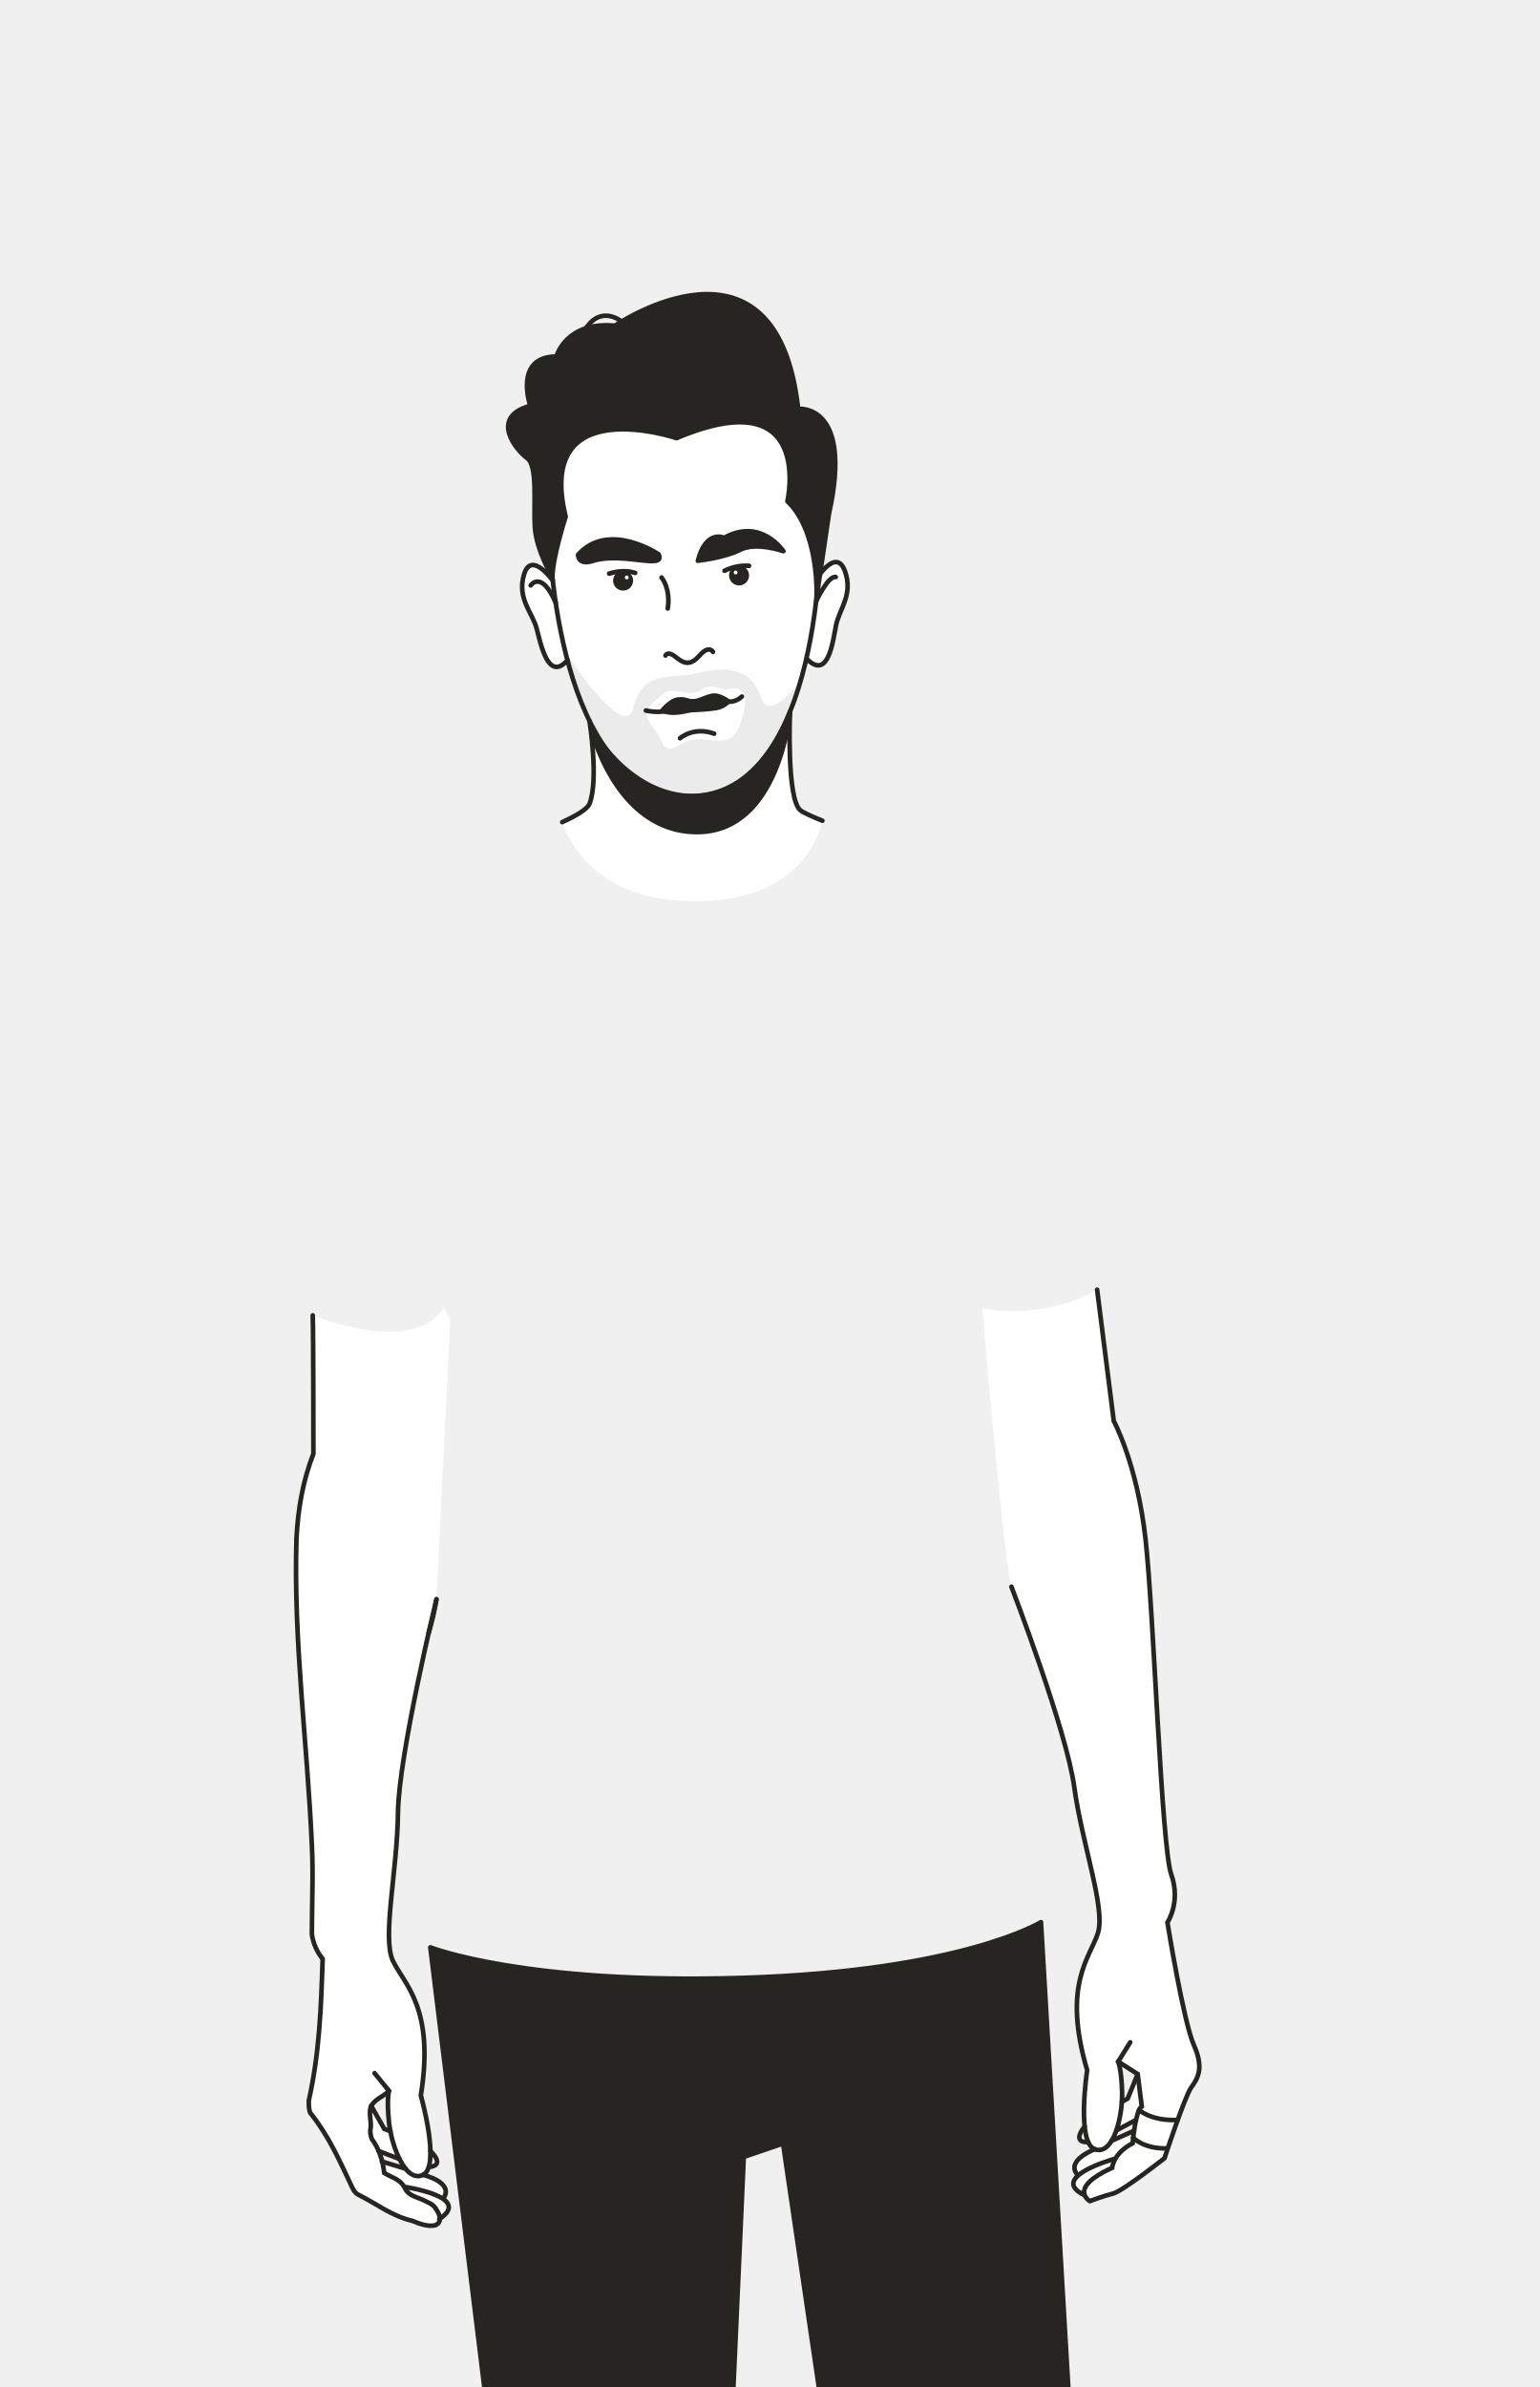
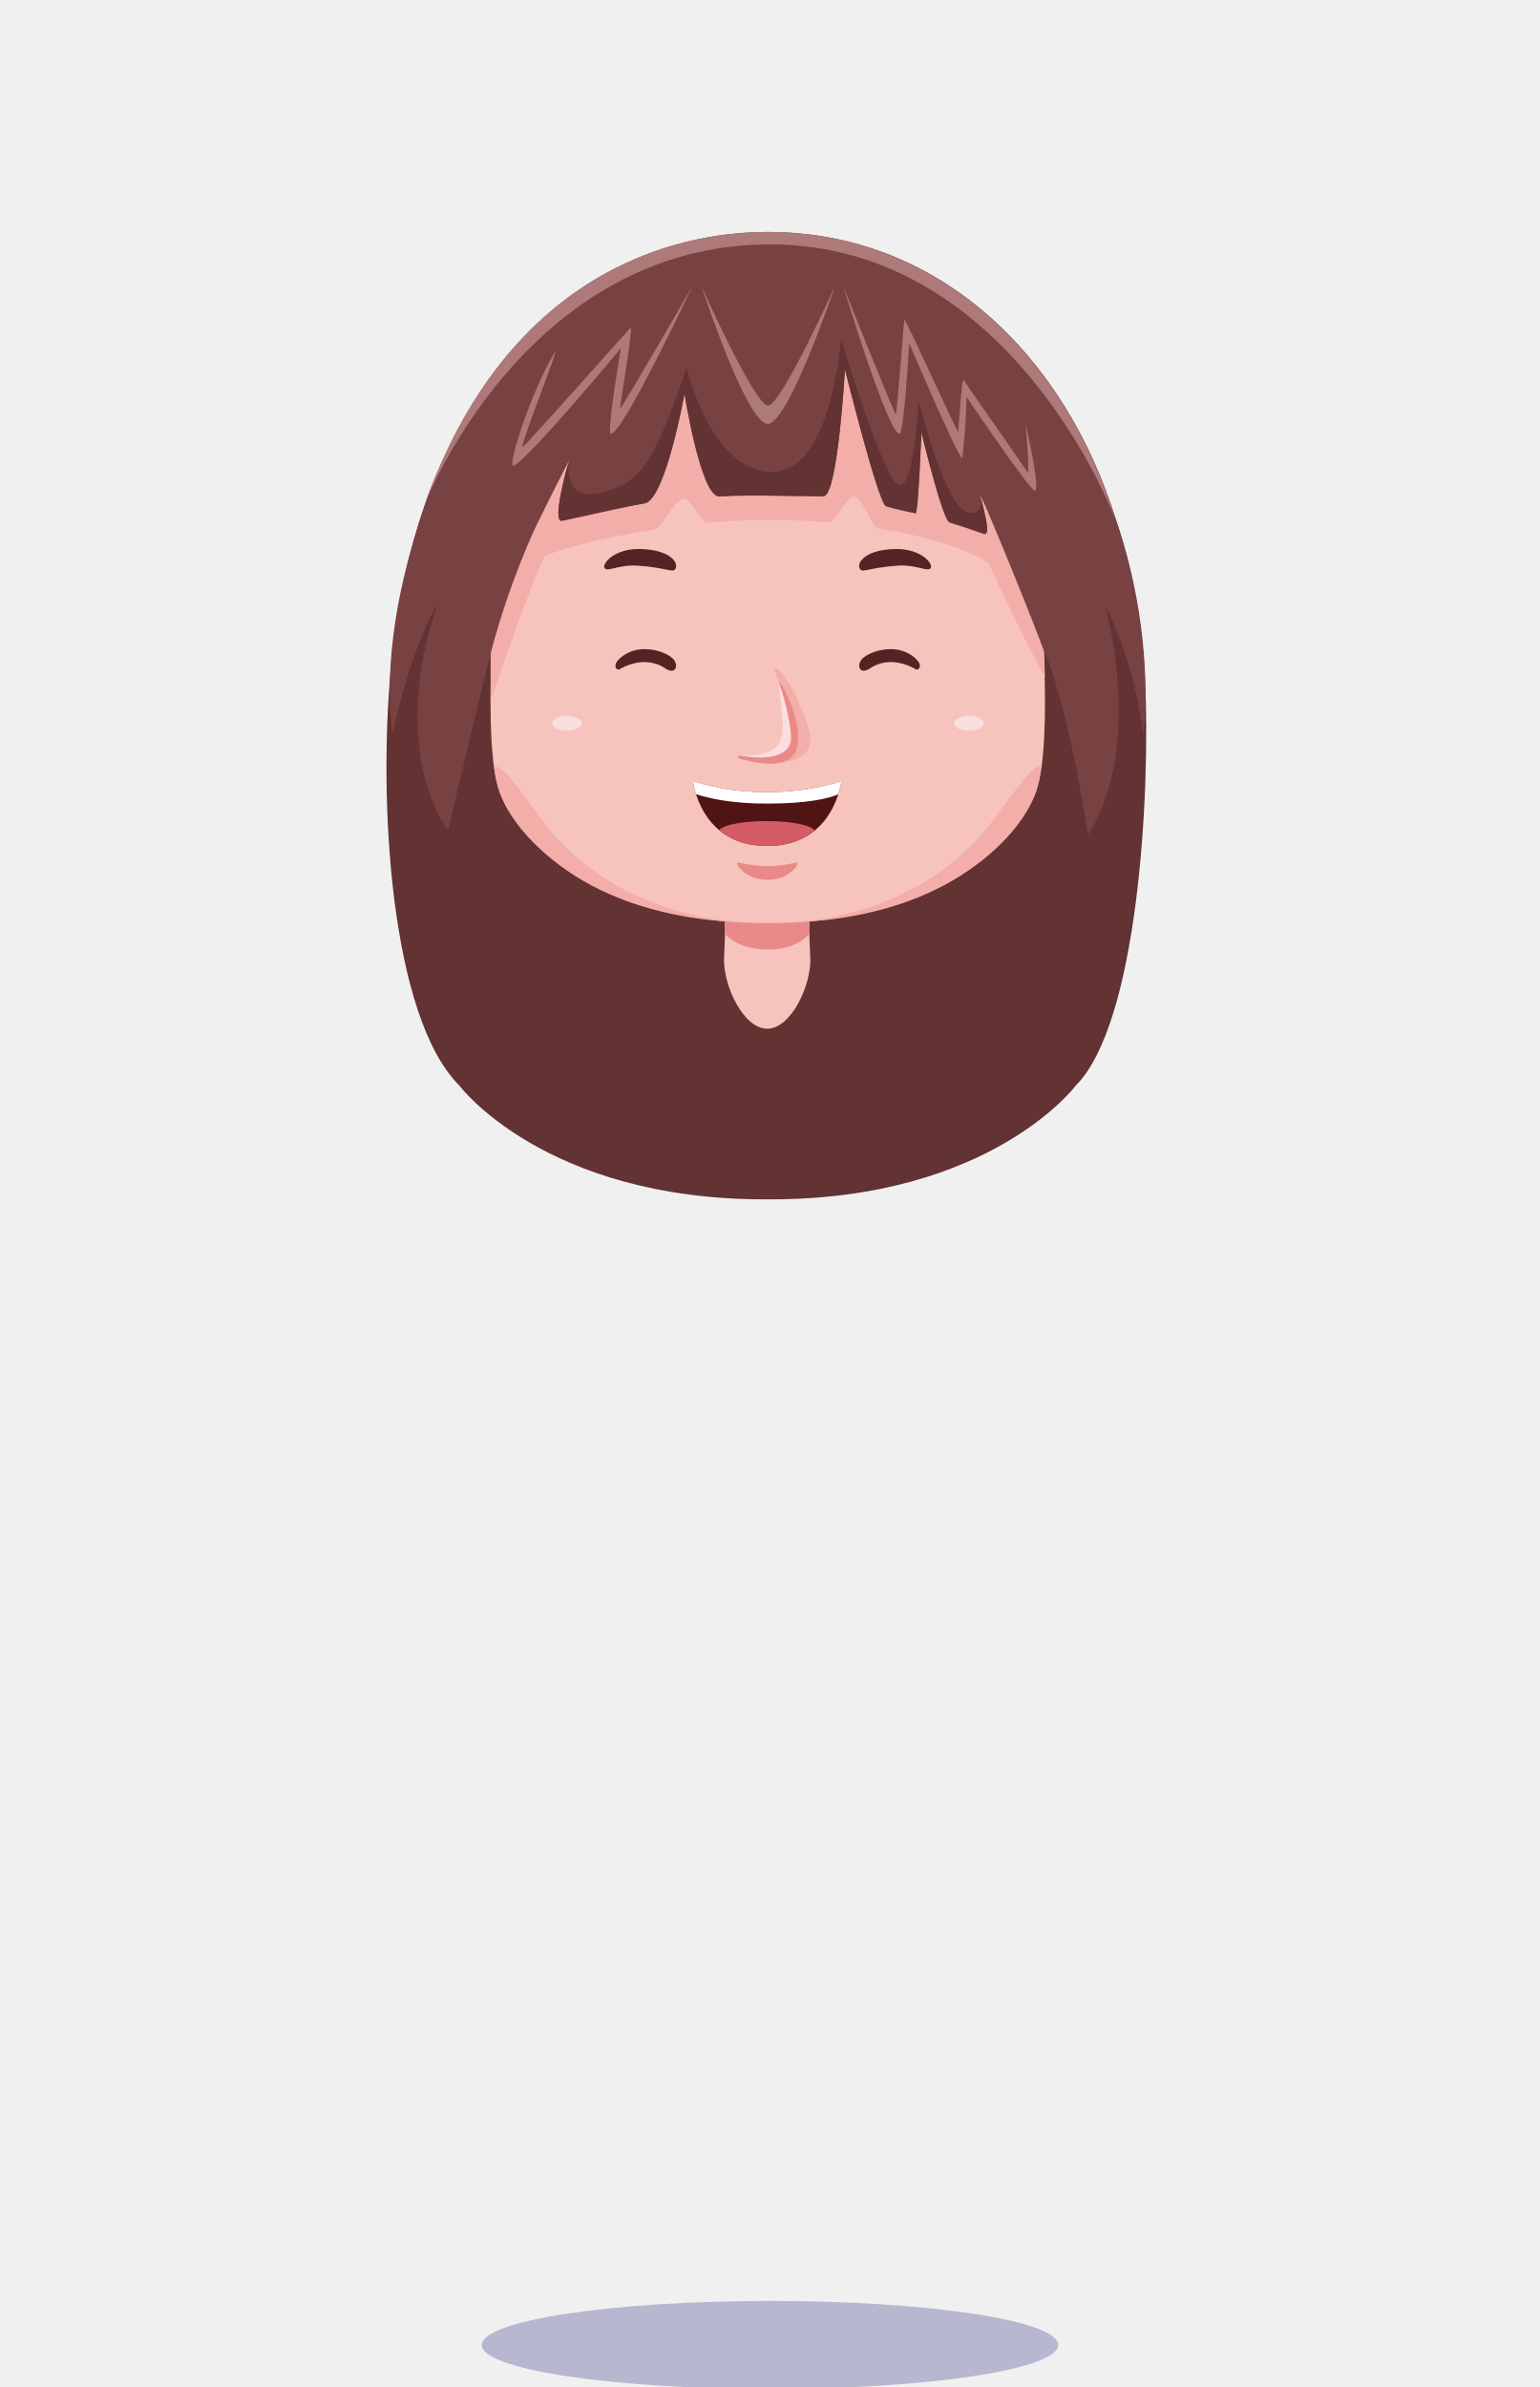
- <svg xmlns="http://www.w3.org/2000/svg" width="1000" height="1550" viewBox="0 0 1000 1550">
-   <path d="M279.44 1264.52s61.79 24.3 203.69 19.79S676 1248.13 676 1248.13l20.1 342.24-158.7-1.85-28.9-196.61-25.5 8.68-8.84 196.24-153.94-.22z" fill="#262521" stroke="#262521" stroke-linecap="round" stroke-linejoin="round" stroke-width="3" />
-   <path d="M451.33 585.23c66.8 0 80.13-40.94 82.73-52.29-7.38-3-12.66-5.4-14.4-6.89-8.94-7.67-6.65-63.81-6.65-63.81l-130.17 6s6.05 38.19 0 53.71c-1.4 3.58-8 8-17.42 12.8 4.58 12.68 22.29 50.48 85.91 50.48z" fill="#fff" />
-   <path d="M532.84 345s1.76 172-85 172-91-167-91-167l11.66-88.77h126.89z" fill="#fff" />
-   <path d="M530.25 375.93s12.66-20.62 18.37-5.27-3.69 25-5.74 35.5-5 35.46-18.61 22M359 377s-14-19.71-18.69-4 5.38 24.65 8.15 35 7.46 35 20.07 20.7" fill="#fff" />
-   <path d="M532.84 345s1.76 172-85 172-91-167-91-167" fill="none" stroke="#262521" stroke-linecap="round" stroke-miterlimit="10" stroke-width="3" />
-   <path d="M494.7 454.24c-6.78-22.94-26.51-21.42-45.73-16.3-22.47 2.48-32.25.13-38.21 23.56-7 16.05-37.27-28.12-43.89-39.16 18.05 107 123.3 135.72 153.37 18.73-.47.78-19.16 27.28-25.54 13.17zm-12.15 9.1c-4.55 24.66-17.78 16.24-29.85 16.6s-18.26 13.67-23.63.37c-4.06-10.07-18.05-15.95.19-28.48 6.67-7.79 17.29 1.84 25-3.39 8.77-6 13.26.34 19.3-1.1 12.58-3.01 10.88 10.37 8.99 16z" fill="#262521" opacity=".09" />
-   <path d="M530.27 388s2.07-42.5-18.93-62.5c0 0 18-79-72-41 0 0-92-31-72 51 0 0-8.6 26.45-8.6 39.45 0 0-10.4-17.45-11.4-32.45s2-40-5-45-24.93-26.62 2-34c0 0-11-32 17-32 0 0 6-23 38-20 0 0 105-72 119 54 0 0 36-4 20 68z" fill="#262521" stroke="#262521" stroke-linecap="round" stroke-linejoin="round" stroke-width="3" />
-   <path d="M403.67 208.81s-12.95-11-23.14 4.37M470.49 370.64a30.58 30.58 0 0115.92-3.22" fill="none" stroke="#262521" stroke-linecap="round" stroke-miterlimit="10" stroke-width="3" />
-   <path d="M508.73 357.91s-14.52-22.05-38.49-8.66c0 0-11.63-5.81-17.06 14.86 0 0 17.16-1.83 27.55-7.13s28 .93 28 .93z" fill="#262521" stroke="#262521" stroke-linecap="round" stroke-linejoin="round" stroke-width="3" />
-   <circle cx="479.95" cy="373.65" r="6.5" fill="#262521" />
-   <circle cx="477.72" cy="371.76" r="1.25" fill="#fff" />
-   <circle cx="404.64" cy="377.02" r="6.5" fill="#262521" />
-   <circle cx="406.99" cy="374.97" r="1.25" fill="#fff" />
-   <path d="M395.57 372.49c4.83-1.52 10.91-2.4 16.9-.47" fill="none" stroke="#262521" stroke-linecap="round" stroke-miterlimit="10" stroke-width="3" />
-   <path d="M427.65 359.89s-32.38-21.84-52.24.29c0 0-.26 7.13 9.46 4.06 19.48-6.14 47.87 6.18 42.78-4.35z" fill="#262521" stroke="#262521" stroke-linecap="round" stroke-miterlimit="10" stroke-width="3" />
-   <path d="M359 377s-14-19.71-18.69-4 5.38 24.65 8.15 35 7.46 35 20.07 20.7M530.25 375.93s12.66-20.62 18.37-5.27-3.69 25-5.74 35.5-5 35.46-18.61 22" fill="none" stroke="#262521" stroke-linecap="round" stroke-miterlimit="10" stroke-width="3" />
-   <path d="M432.16 425.68s1.36-3.4 6.71 1 9.42 5.8 15.53-1.13 8.6-2.25 8.6-2.25M441.63 479.37s8.82-7.84 22.15-2.94M419.41 461.4a41.09 41.09 0 008 .84c7.61 0 9.2-4.13 13.71-4.6s4.13 1.88 10.24 1.31 7.23-3.75 13.23-3.75 11.46 2.35 17.19-2.91" fill="none" stroke="#262521" stroke-linecap="round" stroke-linejoin="round" stroke-width="3" />
-   <path d="M427.39 462.24s6.45-8.61 12.34-9.42 6.75 1.36 10.85 1.08 8.41-3.53 13.2-3.71 11.49 4.89 11.49 4.89a15.15 15.15 0 01-10.06 6.17c-6.89 1.09-11.52 1-16 1.36s-11.53 3.8-21.77-.37" fill="#262521" />
-   <path d="M429.62 375s6.05 7.14 4 20.13" fill="none" stroke="#262521" stroke-linecap="round" stroke-linejoin="round" stroke-width="3" />
-   <path d="M513 462.24s-2.29 56.14 6.65 63.81c1.74 1.49 7 3.92 14.4 6.89" fill="none" stroke="#262521" stroke-linecap="round" stroke-miterlimit="10" stroke-width="3" />
-   <path d="M383.3 471.42s23.57 45.48 67.28 45.58S513 462.24 513 462.24s-6.6 78.06-60.31 78.07-69.39-68.89-69.39-68.89z" fill="#262521" stroke="#262521" stroke-linecap="round" stroke-linejoin="round" stroke-width="3" />
-   <path d="M344.63 380.15s6.77-10.36 16.21 11.11M530 390.4s7.86-16.84 12.73-15.7M382.84 468.2s6.05 38.19 0 53.71c-1.29 3.3-7.84 7.4-17.72 11.94" fill="none" stroke="#262521" stroke-linecap="round" stroke-miterlimit="10" stroke-width="3" />
-   <path d="M287.69 1428.1c6.32-10.21-12.92-15.86-12.92-15.86 1.76-.87 2.94-2.68 3.69-5.12 11.34-.8 1.19-10.22 1.05-10.36-.35-15.31-6.22-36.06-6.22-36.06 9.27-57.26-11.13-72.31-18.17-87.51a23 23 0 01-1.62-5.39l5.07-94.64s13.72-110.92 24.87-134.67c.6-12.09 1.78-36.18 3.1-63 2.65-53.92 5.84-118.78 5.84-118.78l-4.11-7.63c-20.13 32-85.17 5-85.17 5v90.56s-11.56 29.6-10.81 78.71 14.9 199.37 10.81 218.06 6.38 30.65 6.38 30.65-2.2 65.23-7 81.17.37 21.88 5.19 27.07 23 43.39 23 43.39 29.67 17.8 36 18.54 15.58 3 15.58 3a8.28 8.28 0 002.92-4.4l.12.14c12.71-8.88 2.4-12.87 2.4-12.87zm-35.08-70.37s-1.57 5.19 0 20.4c.2 1.87.5 3.89.92 6l-4-1.7-8.5-15zm-4.11 45l-.93-4.4s9.81 2.31 11.2 3.1l2.18 6.06z" fill="#fff" />
-   <path d="M283.44 1038.49s-24.61 101.2-25 138.66-10.38 80.83-3.33 96 27.44 30.25 18.17 87.51c0 0 13 45.83 1.48 51.54s-20.58-18.91-22.16-34.11 0-20.4 0-20.4l-9.36-11.49" fill="none" stroke="#262521" stroke-linecap="round" stroke-miterlimit="10" stroke-width="3" />
-   <path d="M252.61 1357.73c-4.09 4.29-10.09 5.29-12.09 11.29-1 5 1 9 0 14a12.68 12.68 0 001 6c5 7 7 14 8 22 5 3 10 4 13 9 2 5 6 6 11 8 4 2 8 3 10 7 2 3 4 8-1 10-5 1-10-1-15-3-13-3-23-11-35-17-2-1-3-3-4-5-8-17-15-33-27-48-1-2-1-5-1-8 7-31 8-61 9-92a32.87 32.87 0 01-7-16c0-19 1-39 0-58-3-67-12-132-10-199 1-19 4-37 11-55 0 0 0-78-.42-89.89M283.44 1038.49a162.09 162.09 0 01-5.11 21.92" fill="none" stroke="#262521" stroke-linecap="round" stroke-miterlimit="10" stroke-width="3" />
-   <path fill="none" stroke="#262521" stroke-linecap="round" stroke-miterlimit="10" stroke-width="3" d="M241.03 1367.37l8.5 15.03 3.97 1.55M279.5 1396.76s10.39 9.55-1 10.36M245.86 1396.76l13.55 5.18M247.98 1403.57l15.37 4.67M274.77 1412.24s19.78 4.64 13.47 14.85M263.35 1420.17s44 6.42 21.88 20.81" />
-   <path d="M704.21 1425.39l.11-.15a8.3 8.3 0 003.45 4s8.92-3.37 15.08-4.9 33.35-22.92 33.35-22.92 13.22-40.18 17.35-45.93 8.53-12.3 1.75-27.51-17.18-79.64-17.18-79.64 8.88-13.19 2.48-31.21-11.26-168.87-16.7-217.69-20.63-76.73-20.63-76.73l-10.81-85.29c-35.9 20.67-74.55 12.21-74.55 12.21s12 143.46 18.39 179.36c14.06 22.16 40.68 127.35 40.68 127.35l16.94 93.26a23.59 23.59 0 01-.93 5.54c-5.08 16-23.42 33.47-7 89.11 0 0-3.22 21.32-1.64 36.56-.13.15-9 10.77 2.35 10.14 1 2.32 2.45 4 4.3 4.62 0 0-18.38 8-10.82 17.35-.02 0-9.76 5.26 4.03 12.47zm34.59-78.58l-6.53 16-3.76 2.19c.15-2.12.2-4.16.16-6-.35-15.28-2.57-20.23-2.57-20.23zm-14.7 42.32l1.39-6.29c1.28-1 10.73-4.47 10.73-4.47l-.38 4.48z" fill="#fff" />
-   <path d="M735.06 1389.71c.06-2.22.18-4.44.41-6.66l-6.06 3.24q2.78 1.8 5.65 3.42z" fill="#262521" opacity=".09" />
-   <path d="M726.1 1338.7l12.7 8.11 2.66 21c-4.19 2.4-5.93 23.93-5.93 23.93-12.64 6.46-13.31 15.89-13.31 15.89-29.32 13.43-14.45 21.64-14.45 21.64s8.92-3.37 15.08-4.9 33.35-22.92 33.35-22.92 13.22-40.18 17.35-45.93 8.53-12.3 1.75-27.51-17.18-79.64-17.18-79.64 8.88-13.19 2.48-31.21-11.26-168.87-16.7-217.69-20.63-76.73-20.63-76.73l-10.81-85.29" fill="none" stroke="#262521" stroke-linecap="round" stroke-miterlimit="10" stroke-width="3" />
-   <path d="M656.81 1030.33s35.71 92.85 40.79 130 20.46 78.89 15.39 94.86-23.42 33.47-7 89.11c0 0-7.12 47.09 5 51.32s18-21.35 17.69-36.64-2.57-20.23-2.57-20.23l7.84-12.58" fill="none" stroke="#262521" stroke-linecap="round" stroke-miterlimit="10" stroke-width="3" />
-   <path fill="none" stroke="#262521" stroke-linecap="round" stroke-miterlimit="10" stroke-width="3" d="M738.8 1346.81l-6.53 15.98-3.75 2.03M704.34 1380.8s-9.1 10.78 2.34 10.15M737.71 1376.57l-12.79 6.84M736.47 1383.6l-14.66 6.56M711 1395.57s-19.05 7.09-11.49 16.42M723.31 1402s-42.9 11.92-19.1 23.4M739.69 1370.12s8 7.36 25.09 6.45M735.89 1388.16s7 7.44 22.11 6.87" />
+ <svg xmlns="http://www.w3.org/2000/svg" version="1.1" id="Layer_1" x="0px" y="0px" viewBox="0 0 1000 1550" style="enable-background:new 0 0 1000 1550;" xml:space="preserve">
+   <style type="text/css">
+ 	.st0{fill:#262521;stroke:#262521;stroke-width:3;stroke-linecap:round;stroke-linejoin:round;}
+ 	.st1{fill:none;stroke:#262521;stroke-width:3;stroke-linecap:round;stroke-miterlimit:10;}
+ 	.st2{fill:none;stroke:#000000;stroke-width:10;stroke-miterlimit:10;}
+ 	.st3{fill:#B8B7D0;}
+ 	.st4{fill:#633232;}
+ 	.st5{fill:#F7C4BD;}
+ 	.st6{fill:#E98A88;}
+ 	.st7{fill:#F3AEA9;}
+ 	.st8{fill:#FBDFDE;}
+ 	.st9{fill:#794242;}
+ 	.st10{fill:#AE7979;}
+ 	.st11{fill:#552323;}
+ 	.st12{fill:#511414;}
+ 	.st13{fill:#D45C66;}
+ 	.st14{fill:#FFFFFF;}
+ </style>
+   <path class="st0" d="M1881.3,166.1" />
+   <path class="st1" d="M2240.3,543.1c0,0-14-19.7-18.7-4s5.4,24.7,8.2,35c2.8,10.4,7.5,35,20.1,20.7 M2411.6,542.1  c0,0,12.7-20.6,18.4-5.3s-3.7,25-5.7,35.5s-5,35.5-18.6,22" />
+   <path class="st1" d="M2225.9,546.3c0,0,6.8-10.4,16.2,11.1 M2411.3,556.5c0,0,7.9-16.8,12.7-15.7 M2264.1,634.3c0,0,6.1,38.2,0,53.7  c-1.3,3.3-7.8,7.4-17.7,11.9" />
+   <path class="st1" d="M1881.3,166.1" />
+   <path class="st1" d="M2122.3,1533.5l8.5,15l4,1.6 M2160.8,1562.9c0,0,10.4,9.6-1,10.4 M2127.2,1562.9l13.6,5.2 M2129.3,1569.7  l15.4,4.7 M2156.1,1578.4c0,0,19.8,4.6,13.5,14.8 M2144.7,1586.3c0,0,44,6.4,21.9,20.8" />
+   <g>
+     <line class="st2" x1="2122.3" y1="362.1" x2="1621.2" y2="362.1" />
+     <line class="st2" x1="2122.3" y1="716.2" x2="1621.2" y2="716.2" />
+     <line class="st2" x1="2122.3" y1="66.9" x2="2122.3" y2="366" />
+     <line class="st2" x1="2660.1" y1="66.9" x2="2660.1" y2="366" />
+     <line class="st2" x1="2122.3" y1="1767.4" x2="1621.2" y2="1767.4" />
+     <line class="st2" x1="3161.2" y1="362.1" x2="2660.1" y2="362.1" />
+     <line class="st2" x1="3161.2" y1="716.2" x2="2660.1" y2="716.2" />
+     <line class="st2" x1="3161.2" y1="1767.4" x2="2660.1" y2="1767.4" />
+   </g>
+   <ellipse class="st3" cx="500" cy="1522.7" rx="187.2" ry="28.6" />
+   <g>
+     <path class="st4" d="M699.2,280.5l-198.9-88.7h-3.7l-198.9,88.7c0,0-33.5,47.4-43.8,153c-8.3,85.1-0.7,226.2,44.3,271.3   c0,0,55.1,74,198.4,74h3.7c143.4,0,198.4-74,198.4-74c40-40.2,48.5-187.5,44.9-263.7C738.9,341.2,699.2,280.5,699.2,280.5z" />
+     <path class="st5" d="M526.2,621.9c-0.8-17.5-0.8-23.7-0.8-23.7s-9.5-4.6-27.2-4.6s-27.2,4.6-27.2,4.6s0,6.2-0.8,23.7   s12.4,46.1,28,46.1C513.8,668.1,527,639.4,526.2,621.9z" />
+     <path class="st6" d="M470.6,596.3v9.9c0,0,7.7,10.4,27.9,10.4c20.2,0,27.2-10.4,27.2-10.4v-9.9H470.6z" />
+     <path class="st5" d="M498.6,211.3c158.3,0,176.1,163.5,176.1,163.5s9.9,105.4-1.8,139.1c-11,31.5-62.5,85.5-174.3,85.5   c-111.7,0-163.3-54-174.3-85.5c-11.8-33.7-1.8-139.1-1.8-139.1S340.2,211.3,498.6,211.3z" />
+     <path class="st7" d="M318.6,455.1c0,0,27.5-80.7,35.2-94c12.1-5.4,39.4-12.2,70.4-17.1c6.5-1,13-19.2,19.8-20.1   c5.2-0.6,10.6,16,15.8,15.6c12.7-1.2,25.3-1.9,37-1.9c14.3,0,27.8,0.6,40.2,1.6c6.8,0.6,11.9-17.4,18.2-16.6   c4.8,0.6,10.9,19.9,15.4,20.6c37.5,6,62.3,15.7,71.6,22.8c18.5,40.8,28.7,59.4,36.3,73.8c0,0,0.2-64.9-17.9-98.6   c-15.3-41.7-76.4-113.9-174-113.9c-82.5,0-167.9,101.3-167.9,181.7C318.6,423.5,318.6,443.8,318.6,455.1z" />
+     <path class="st7" d="M352.7,533.3c28,37.5,78.6,66.1,145.9,66.1c-32.7,0-105.7-3.2-154.1-54.4c-15.9-16.9-22.1-31.4-23.7-47.5   C327.4,498.3,333.3,507.3,352.7,533.3z" />
+     <path class="st7" d="M644.3,533.3c-28,37.5-78.6,66.1-145.9,66.1c32.7,0,105.7-3.2,154.1-54.4c15.9-16.9,22.1-31.4,23.7-47.5   C669.6,498.3,663.7,507.3,644.3,533.3z" />
+     <path class="st8" d="M377.7,469.7c0,2.6-4.3,4.8-9.6,4.8s-9.6-2.1-9.6-4.8c0-2.6,4.3-4.8,9.6-4.8S377.7,467,377.7,469.7z" />
+     <path class="st9" d="M724.8,337.8c-33.1-107.1-115.3-187.2-226.2-187.2c-63.5,0-169.6,28.5-222.5,176.7   c-22.1,64.3-25.8,112.4-21.3,149.5c5.4-23.6,14.5-59,29.4-84.8c-31,91.2,1.9,140.9,6.8,147c18.5-79.1,28.3-117.3,28.3-117.3   c12-45,28.9-80.3,28.9-80.3s24.5-49.7,21.1-41.1c-0.8,2-11.5,40.2-4.1,37.9c11.4-2.3,33.7-7.7,53.5-11.3   c13.5-2.5,25.8-71.2,25.8-71.2s10.5,65.9,22.2,66.7c23.5-1.2,39.4-0.1,68.1-0.1c9.3,0,13.9-82.5,13.9-82.5s21.6,87.3,26.7,89   c6.2,2,12.7,3.1,19.1,4.6c1.8,0.4,3.8-52.6,3.8-52.6s13.7,57.1,18.3,58.5c5.9,1.8,16.3,5.3,22.2,7.4c5.4,2-0.8-17.6-1.5-22.3   c-5.2-16,28,64.4,40.3,97.4c1.1,2.8,13.4,25.6,29.1,120.2c36.9-58.7,10.9-148.5,10.9-148.5s19,33.8,24.8,83.9   C747.3,430.8,739,378.5,724.8,337.8z" />
+     <path class="st4" d="M637.4,324.2c0.7,4.7,6.9,24.3,1.5,22.3c-5.9-2.2-16.3-5.6-22.2-7.4c-4.5-1.4-18.3-58.5-18.3-58.5   s-2.1,53-3.8,52.6c-6.5-1.5-13-2.6-19.2-4.6c-5.1-1.7-26.7-89-26.7-89s-4.6,82.5-13.9,82.5c-28.7,0-44.6-1.1-68.1,0.1   c-11.8-0.7-22.2-66.7-22.2-66.7s-12.3,68.7-25.8,71.2c-19.8,3.6-42.1,9-53.5,11.3c-7.4,2.3,3.3-35.9,4.1-37.9c0,0-4,26.1,21,19.8   s33.3-16.2,55.6-81.1c0,0,15.5,67.6,55.9,67.6c38.1,0,44.4-86.2,44.4-86.2S574,313,583.9,315s12.6-54.9,12.6-54.9   s16.6,67.6,31.4,72.4C638.1,335.8,637.4,324.2,637.4,324.2z" />
+     <path class="st10" d="M724.5,337.8c-33.1-107.1-115.3-187.2-226.2-187.2c-63.5,0-169.6,28.5-222.5,176.7   c0,0,65.1-168.6,224.3-168.6C658.5,158.7,724.5,337.8,724.5,337.8z" />
+     <path class="st8" d="M638.8,469.7c0,2.6-4.3,4.8-9.6,4.8s-9.6-2.1-9.6-4.8c0-2.6,4.3-4.8,9.6-4.8   C634.5,464.9,638.8,467,638.8,469.7z" />
+     <g>
+       <g>
+         <path class="st11" d="M415.2,356.5c-16.6-0.2-24.7,9.9-22.5,12.5c2.2,2.5,9-2.5,21.4-1.7c20.1,1.3,23.4,5.6,24.8,1.3     C440.3,364.3,433.5,356.7,415.2,356.5z" />
+       </g>
+       <g>
+         <path class="st7" d="M502.8,434.1c-0.1-2.7,10.1,4.1,21,34.7c4,11.2,7.4,27.6-27.1,27.1c12.4-3,19.5-6.5,18.8-17.2     C514.2,461.4,502.9,436.8,502.8,434.1z" />
+         <g>
+           <path class="st8" d="M506,443.8c0,0-0.1,2.3,1.9,20.4c2.4,21.7-5.1,26.7-27.1,26.5c6.1,5.6,33.8,7.9,34.5-5.4      C516.2,472,506,443.8,506,443.8z" />
+           <path class="st6" d="M482.2,490.9c22.3,3.6,31.5-3.1,31.5-11.4c-0.1-13.9-7.5-35.4-7.5-35.4c-1.5-5.1,12.1,15.1,12.1,36.6      c0,8.7-5.4,20.8-36.8,12.3C477.8,492.1,478.8,489.8,482.2,490.9z" />
+         </g>
+       </g>
+     </g>
+     <path class="st11" d="M402.7,434.4c0,0,15.7-10.1,29.9,0c6.8,4,8.2-3.3,4.3-6.8c-3.8-3.5-11-6.1-18.6-6.1s-13.9,3.6-17.2,7.5   C397.9,433,400.8,435.8,402.7,434.4z" />
+     <g>
+       <path class="st11" d="M581.8,356.5c16.6-0.2,24.7,9.9,22.5,12.5c-2.2,2.5-9-2.5-21.4-1.7c-20.1,1.3-23.4,5.6-24.8,1.3    C556.7,364.3,563.5,356.7,581.8,356.5z" />
+     </g>
+     <path class="st11" d="M594.3,434.4c0,0-15.7-10.1-29.9,0c-6.8,4-8.2-3.3-4.3-6.8c3.8-3.5,11-6.1,18.6-6.1s13.9,3.6,17.2,7.5   C599.2,433,596.2,435.8,594.3,434.4z" />
+     <path class="st10" d="M449.5,186.1c0,0-45,95.6-52.8,95.6c-3,0,6.5-55.6,6.5-55.6s-60.2,72.4-69.7,76.4c-4.7,2,11-47.4,26.5-73.3   c5-8.5-22.6,60.6-20.7,61.1c1.1,0.3,67.5-74.8,70-77.3s-6.9,49.9-6.5,52C403.1,266.5,449.5,186.1,449.5,186.1z" />
+     <path class="st10" d="M627.6,257.7c0.2,16-2.7,39.8-2.7,39.8c-2.7,0-34.5-74.6-34.5-74.6s-3.3,59-6.3,58.8   c-7.7-0.6-36.5-95.8-36.5-95.8s33.8,84.6,34.2,83.2c0.7-2.1,5.4-61.7,5.4-61.7c2.5,2.5,34,73.2,35.1,72.9c0,0,2.4-36,3.4-33.6   c0.5,1.1,37.3,53.4,41.3,59.6c2.2,3.4-1-30.9-1-30.9s9.9,41.9,6,43.3C669.4,319.4,627.6,257.7,627.6,257.7z" />
+     <path class="st10" d="M455.6,186.1c0,0,29.2,89.1,42.9,89.1c13.7,0,43.6-89.1,43.6-89.1s-34.9,77.3-43.4,77.3   S455.6,186.1,455.6,186.1z" />
+     <path class="st6" d="M479.7,560.1c3.9,1.1,12.9,2.4,18.6,2.4c5.8,0,14.7-1.3,18.6-2.4c3.9-1.1-3.1,11.2-18.3,11.2H498   C482.9,571.3,475.8,558.9,479.7,560.1z" />
+     <g>
+       <path class="st12" d="M498.4,514.4h-0.5c-28.5,0-47.9-7.3-47.9-7.3s4.6,42.2,47.8,42.2h0.8c43.2,0,47.8-42.2,47.8-42.2    S527,514.4,498.4,514.4z" />
+       <path class="st13" d="M466.9,539c7,5.9,16.9,10.3,30.8,10.3h0.8c13.7,0,23.5-4.2,30.5-10C523.1,531.4,474.7,531,466.9,539z" />
+       <path class="st14" d="M498.4,514.4h-0.5c-28.5,0-47.9-7.3-47.9-7.3s0.4,3.5,2,8.6c9.6,3.1,24.2,6.1,45.8,6.1h0.8    c25,0,39.7-3.2,45.8-6.1c1.6-5,2-8.6,2-8.6S527,514.4,498.4,514.4z" />
+     </g>
+   </g>
</svg>
